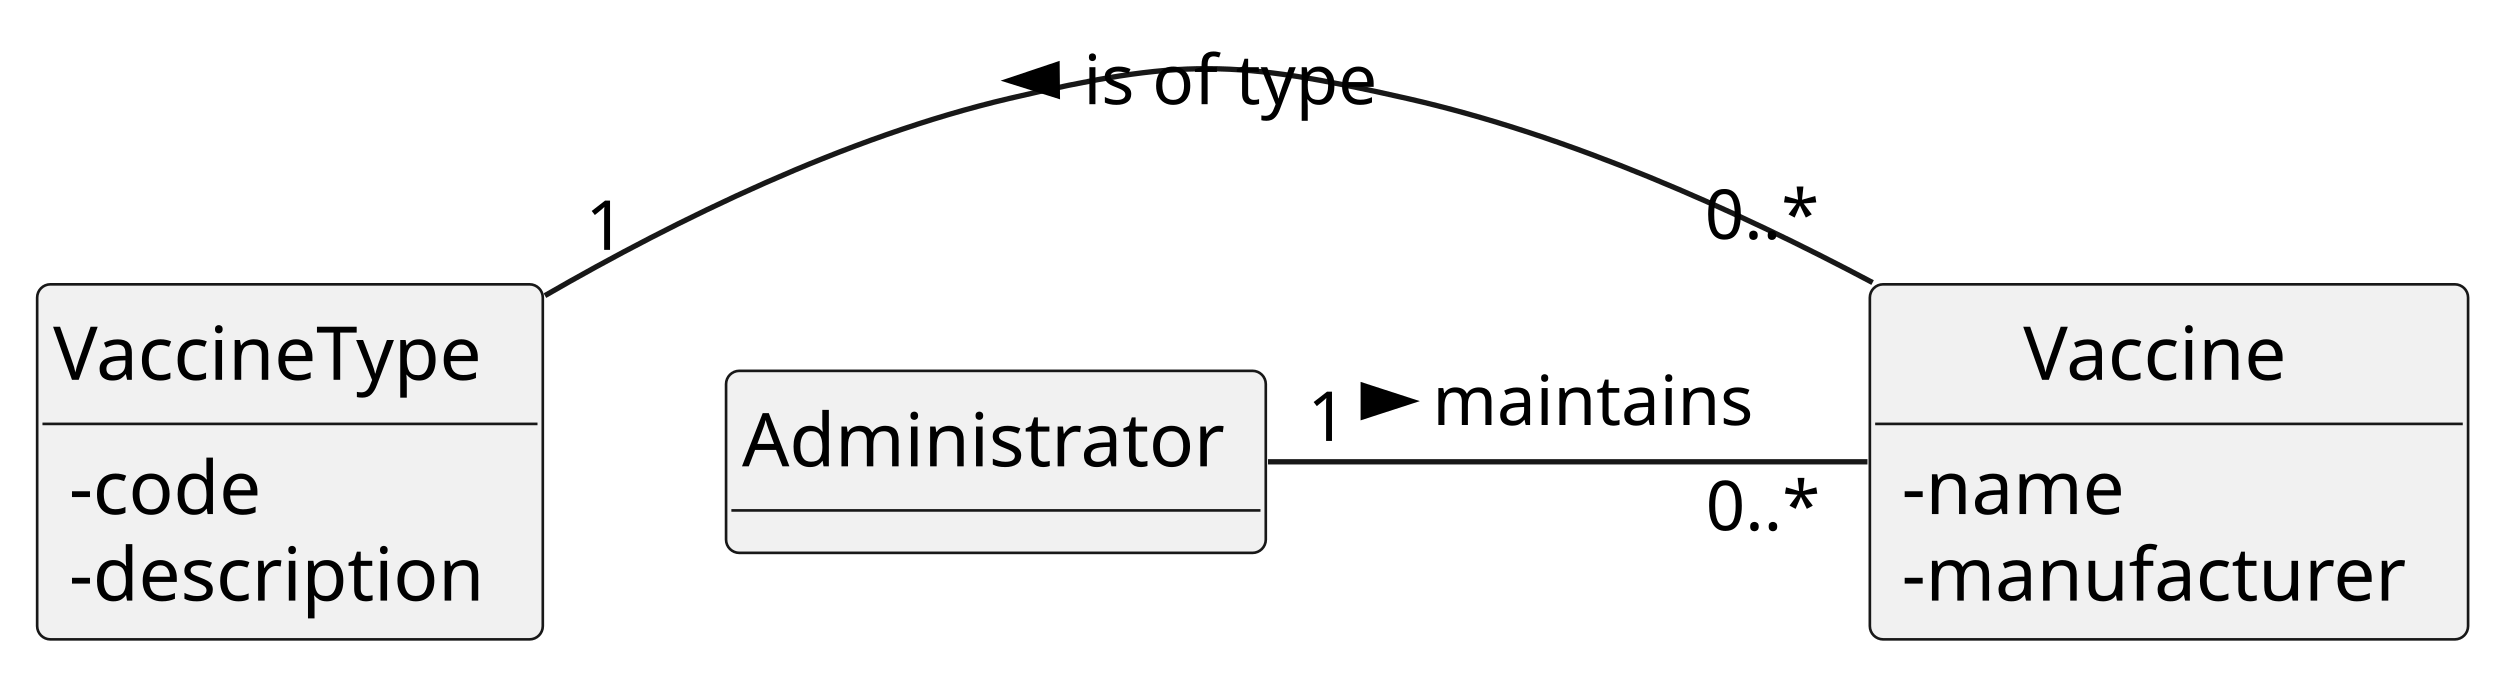
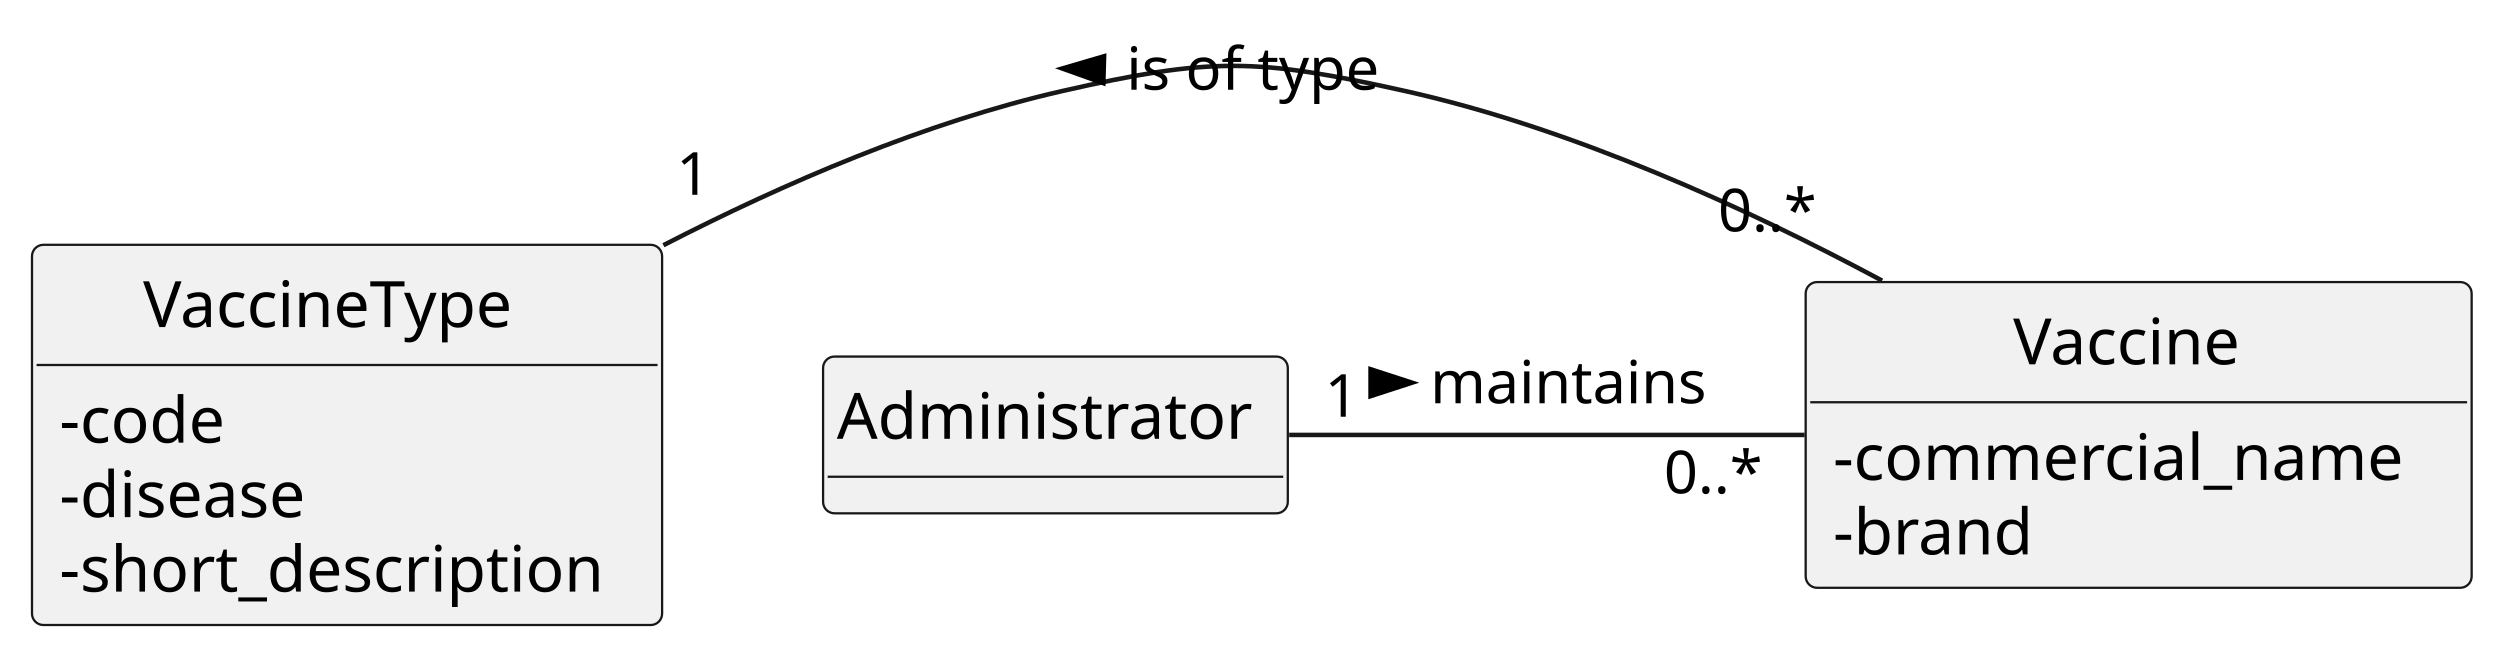
- <svg xmlns="http://www.w3.org/2000/svg" contentStyleType="text/css" data-diagram-type="CLASS" height="127px" preserveAspectRatio="none" style="width:471px;height:127px;background:#FFFFFF;" version="1.1" viewBox="0 0 471 127" width="471px" zoomAndPan="magnify">
+ <svg xmlns="http://www.w3.org/2000/svg" contentStyleType="text/css" data-diagram-type="CLASS" height="143px" preserveAspectRatio="none" style="width:547px;height:143px;background:#FFFFFF;" version="1.1" viewBox="0 0 547 143" width="547px" zoomAndPan="magnify">
  <defs />
  <g>
    <g class="entity" data-entity="Administrator" data-source-line="6" data-uid="ent0002" id="entity_Administrator">
-       <rect fill="#F1F1F1" height="34.297" rx="2.5" ry="2.5" style="stroke:#181818;stroke-width:0.5;" width="101.683" x="136.79" y="69.866" />
-       <text fill="#000000" font-family="sans-serif" font-size="14" lengthAdjust="spacing" textLength="95.683" x="139.79" y="87.861">Administrator</text>
-       <line style="stroke:#181818;stroke-width:0.5;" x1="137.79" x2="237.473" y1="96.163" y2="96.163" />
+       <rect fill="#F1F1F1" height="34.297" rx="2.5" ry="2.5" style="stroke:#181818;stroke-width:0.5;" width="101.683" x="180.09" y="78.016" />
+       <text fill="#000000" font-family="sans-serif" font-size="14" lengthAdjust="spacing" textLength="95.683" x="183.09" y="96.011">Administrator</text>
+       <line style="stroke:#181818;stroke-width:0.5;" x1="181.09" x2="280.773" y1="104.313" y2="104.313" />
    </g>
    <g class="entity" data-entity="VaccineType" data-source-line="9" data-uid="ent0003" id="entity_VaccineType">
-       <rect fill="#F1F1F1" height="66.891" rx="2.5" ry="2.5" style="stroke:#181818;stroke-width:0.5;" width="95.264" x="7" y="53.566" />
-       <text fill="#000000" font-family="sans-serif" font-size="14" lengthAdjust="spacing" textLength="89.264" x="10" y="71.561">VaccineType</text>
-       <line style="stroke:#181818;stroke-width:0.5;" x1="8" x2="101.264" y1="79.863" y2="79.863" />
+       <rect fill="#F1F1F1" height="83.188" rx="2.5" ry="2.5" style="stroke:#181818;stroke-width:0.5;" width="137.87" x="7" y="53.566" />
+       <text fill="#000000" font-family="sans-serif" font-size="14" lengthAdjust="spacing" textLength="89.264" x="31.303" y="71.561">VaccineType</text>
+       <line style="stroke:#181818;stroke-width:0.5;" x1="8" x2="143.87" y1="79.863" y2="79.863" />
      <text fill="#000000" font-family="sans-serif" font-size="14" lengthAdjust="spacing" textLength="38.815" x="13" y="96.858">-code</text>
-       <text fill="#000000" font-family="sans-serif" font-size="14" lengthAdjust="spacing" textLength="82.893" x="13" y="113.155">-description</text>
+       <text fill="#000000" font-family="sans-serif" font-size="14" lengthAdjust="spacing" textLength="58.222" x="13" y="113.155">-disease</text>
+       <text fill="#000000" font-family="sans-serif" font-size="14" lengthAdjust="spacing" textLength="125.87" x="13" y="129.452">-short_description</text>
    </g>
-     <g class="entity" data-entity="Vaccine" data-source-line="14" data-uid="ent0004" id="entity_Vaccine">
-       <rect fill="#F1F1F1" height="66.891" rx="2.5" ry="2.5" style="stroke:#181818;stroke-width:0.5;" width="112.707" x="352.28" y="53.566" />
-       <text fill="#000000" font-family="sans-serif" font-size="14" lengthAdjust="spacing" textLength="54.927" x="381.17" y="71.561">Vaccine</text>
-       <line style="stroke:#181818;stroke-width:0.5;" x1="353.28" x2="463.987" y1="79.863" y2="79.863" />
-       <text fill="#000000" font-family="sans-serif" font-size="14" lengthAdjust="spacing" textLength="44.755" x="358.28" y="96.858">-name</text>
-       <text fill="#000000" font-family="sans-serif" font-size="14" lengthAdjust="spacing" textLength="100.707" x="358.28" y="113.155">-manufacturer</text>
+     <g class="entity" data-entity="Vaccine" data-source-line="15" data-uid="ent0004" id="entity_Vaccine">
+       <rect fill="#F1F1F1" height="66.891" rx="2.5" ry="2.5" style="stroke:#181818;stroke-width:0.5;" width="145.718" x="395.08" y="61.716" />
+       <text fill="#000000" font-family="sans-serif" font-size="14" lengthAdjust="spacing" textLength="54.927" x="440.476" y="79.711">Vaccine</text>
+       <line style="stroke:#181818;stroke-width:0.5;" x1="396.08" x2="539.798" y1="88.013" y2="88.013" />
+       <text fill="#000000" font-family="sans-serif" font-size="14" lengthAdjust="spacing" textLength="133.718" x="401.08" y="105.008">-commercial_name</text>
+       <text fill="#000000" font-family="sans-serif" font-size="14" lengthAdjust="spacing" textLength="46.033" x="401.08" y="121.305">-brand</text>
    </g>
-     <g class="link" data-entity-1="Administrator" data-entity-2="Vaccine" data-source-line="19" data-uid="lnk5" id="link_Administrator_Vaccine">
-       <path codeLine="19" d="M238.89,87.006 C272.68,87.006 316.96,87.006 351.83,87.006" fill="none" id="Administrator-Vaccine" style="stroke:#181818;stroke-width:1;" />
-       <polygon fill="#000000" points="265.88,75.572,256.835,72.633,256.835,78.511,265.88,75.572" style="stroke:#000000;stroke-width:1;" />
-       <text fill="#000000" font-family="sans-serif" font-size="13" lengthAdjust="spacing" textLength="64.168" x="269.88" y="80.073">maintains</text>
-       <text fill="#000000" font-family="sans-serif" font-size="13" lengthAdjust="spacing" textLength="8.271" x="246.334" y="83.073">1</text>
-       <text fill="#000000" font-family="sans-serif" font-size="13" lengthAdjust="spacing" textLength="23.036" x="321.361" y="99.9">0..*</text>
+     <g class="link" data-entity-1="Administrator" data-entity-2="Vaccine" data-source-line="20" data-uid="lnk5" id="link_Administrator_Vaccine">
+       <path codeLine="20" d="M282.07,95.166 C315,95.166 358.32,95.166 394.86,95.166" fill="none" id="Administrator-Vaccine" style="stroke:#181818;stroke-width:1;" />
+       <polygon fill="#000000" points="308.93,83.732,299.885,80.793,299.885,86.671,308.93,83.732" style="stroke:#000000;stroke-width:1;" />
+       <text fill="#000000" font-family="sans-serif" font-size="13" lengthAdjust="spacing" textLength="64.168" x="312.93" y="88.233">maintains</text>
+       <text fill="#000000" font-family="sans-serif" font-size="13" lengthAdjust="spacing" textLength="8.271" x="289.843" y="91.188">1</text>
+       <text fill="#000000" font-family="sans-serif" font-size="13" lengthAdjust="spacing" textLength="23.036" x="364.065" y="107.931">0..*</text>
    </g>
-     <g class="link" data-entity-1="VaccineType" data-entity-2="Vaccine" data-source-line="20" data-uid="lnk7" id="link_VaccineType_Vaccine">
-       <path codeLine="20" d="M102.66,55.696 C127.64,41.276 159.34,25.776 190.13,18.556 C222.58,10.946 232.62,11.196 265.13,18.556 C295.55,25.436 327.08,39.586 352.8,53.236" fill="none" id="VaccineType-Vaccine" style="stroke:#181818;stroke-width:1;" />
-       <polygon fill="#000000" points="190.13,15.181,199.204,18.031,199.146,12.154,190.13,15.181" style="stroke:#000000;stroke-width:1;" />
-       <text fill="#000000" font-family="sans-serif" font-size="13" lengthAdjust="spacing" textLength="60.22" x="204.13" y="19.633">is of type</text>
-       <text fill="#000000" font-family="sans-serif" font-size="13" lengthAdjust="spacing" textLength="8.271" x="110.322" y="47.072">1</text>
-       <text fill="#000000" font-family="sans-serif" font-size="13" lengthAdjust="spacing" textLength="23.036" x="321.175" y="45.023">0..*</text>
+     <g class="link" data-entity-1="VaccineType" data-entity-2="Vaccine" data-source-line="21" data-uid="lnk7" id="link_VaccineType_Vaccine">
+       <path codeLine="21" d="M145.15,53.656 C171.52,40.086 202.45,26.746 232.44,19.916 C264.94,12.506 274.9,12.666 307.44,19.916 C343.93,28.046 381.94,45.406 411.8,61.406" fill="none" id="VaccineType-Vaccine" style="stroke:#181818;stroke-width:1;" />
+       <polygon fill="#000000" points="232.442,14.987,241.398,18.188,241.569,12.312,232.442,14.987" style="stroke:#000000;stroke-width:1;" />
+       <text fill="#000000" font-family="sans-serif" font-size="13" lengthAdjust="spacing" textLength="60.22" x="246.44" y="19.633">is of type</text>
+       <text fill="#000000" font-family="sans-serif" font-size="13" lengthAdjust="spacing" textLength="8.271" x="147.974" y="42.618">1</text>
+       <text fill="#000000" font-family="sans-serif" font-size="13" lengthAdjust="spacing" textLength="23.036" x="375.91" y="50.621">0..*</text>
    </g>
  </g>
</svg>
